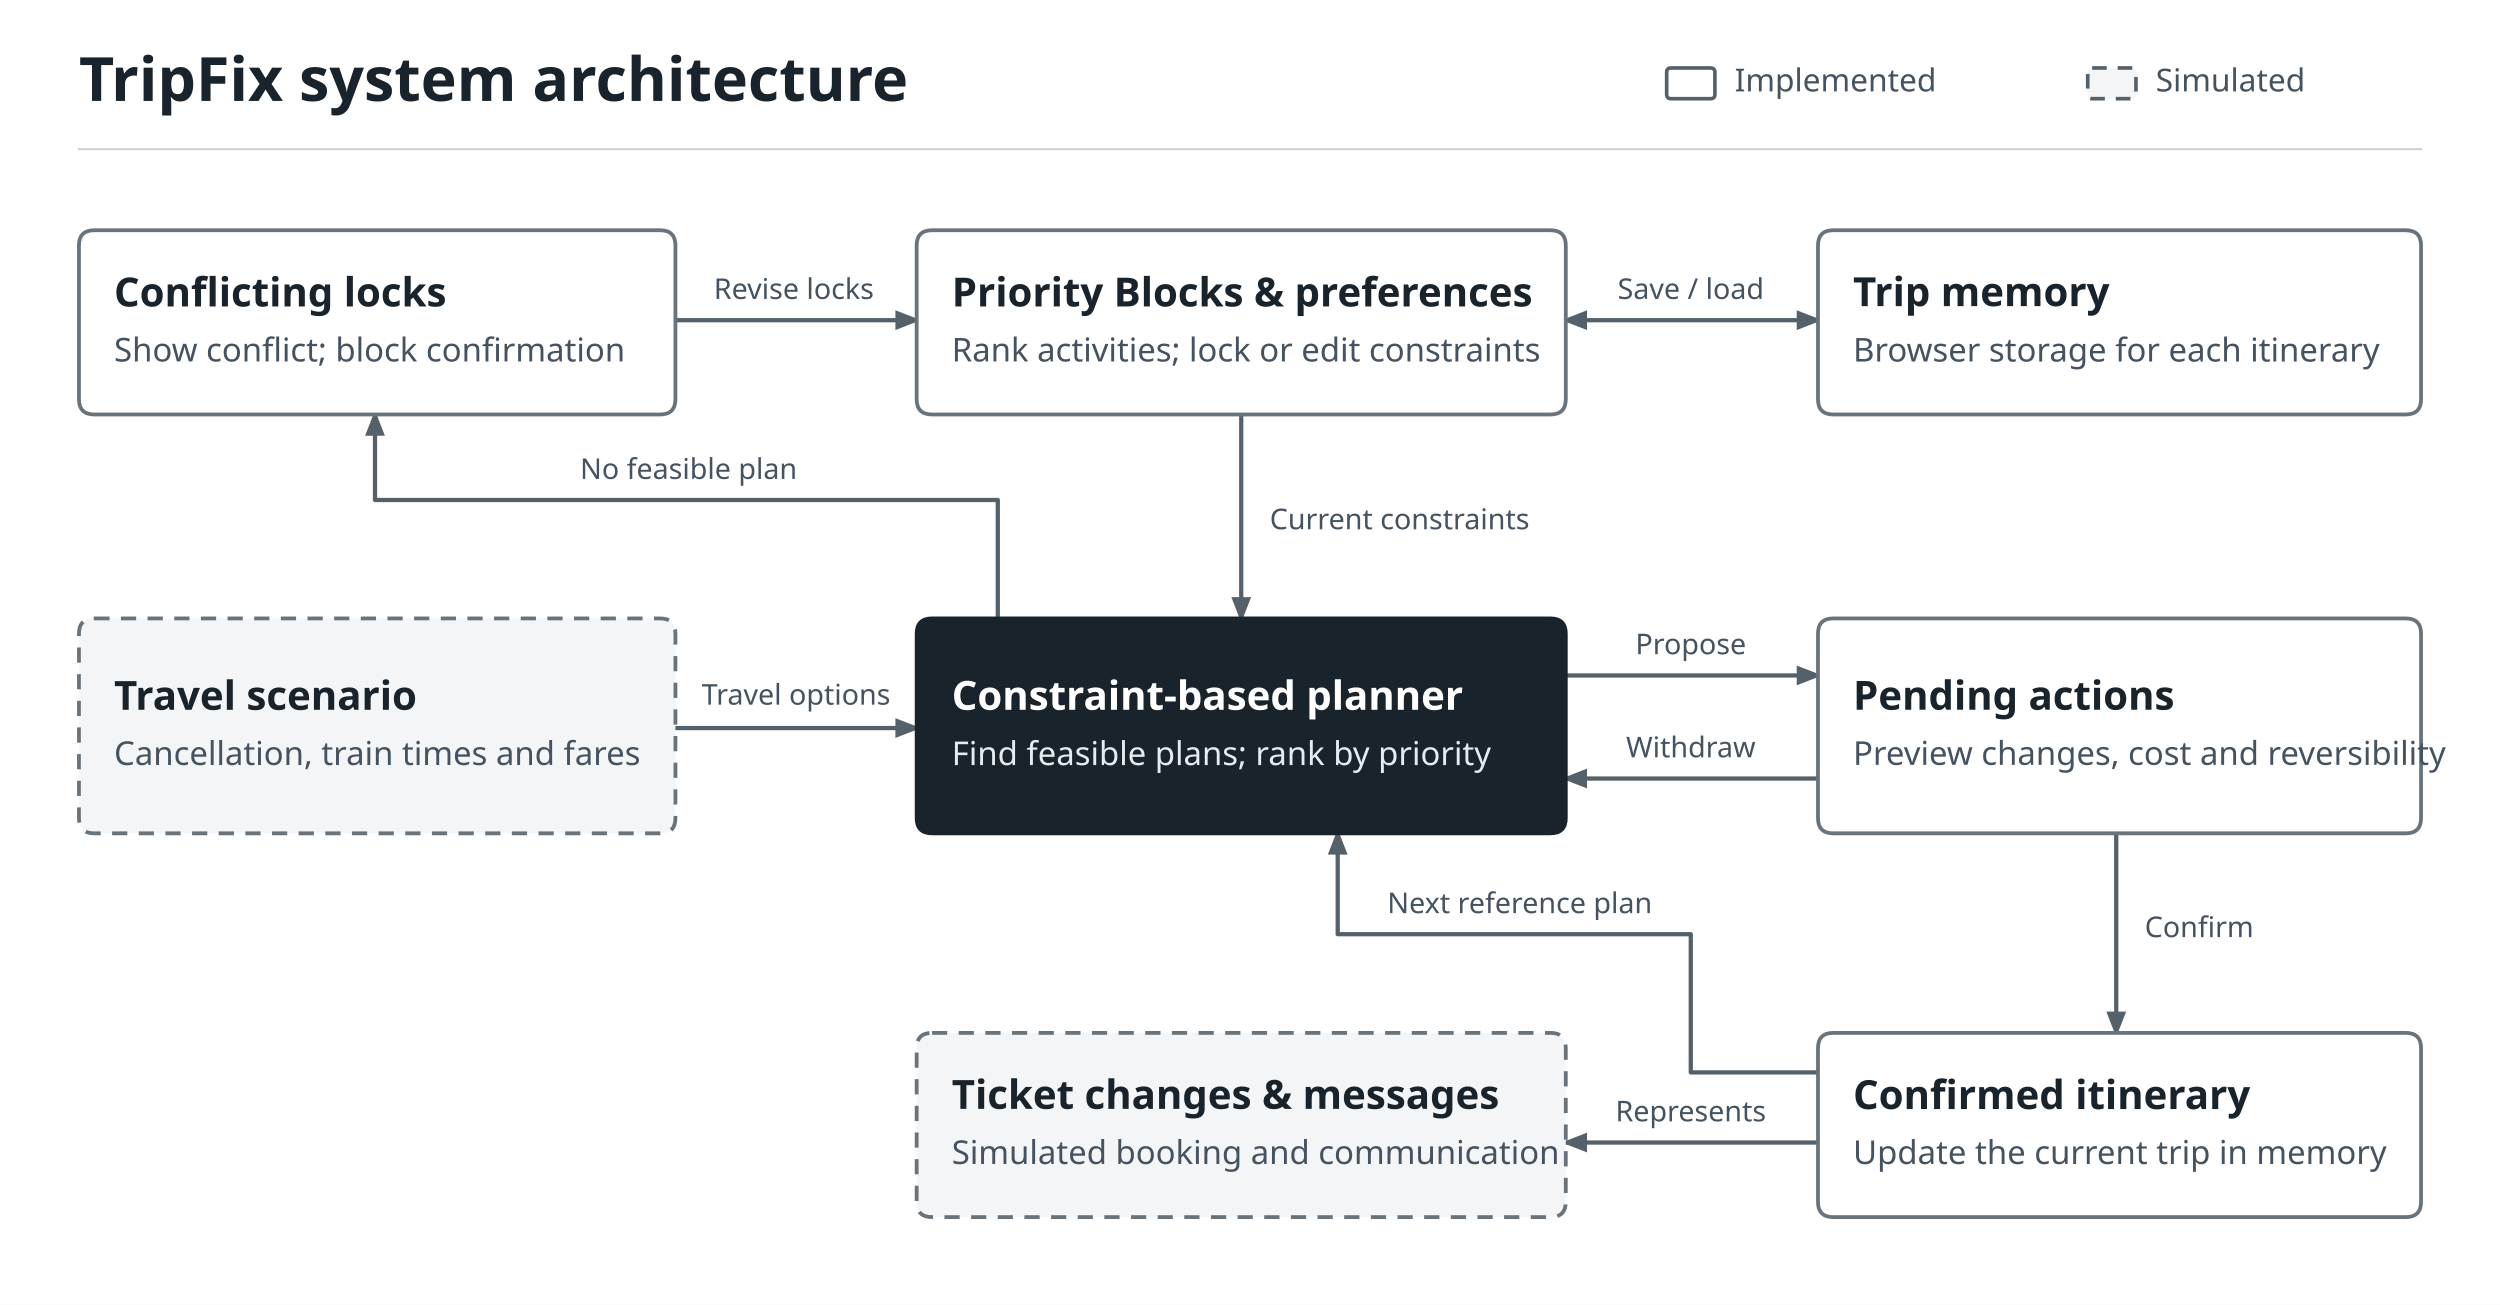
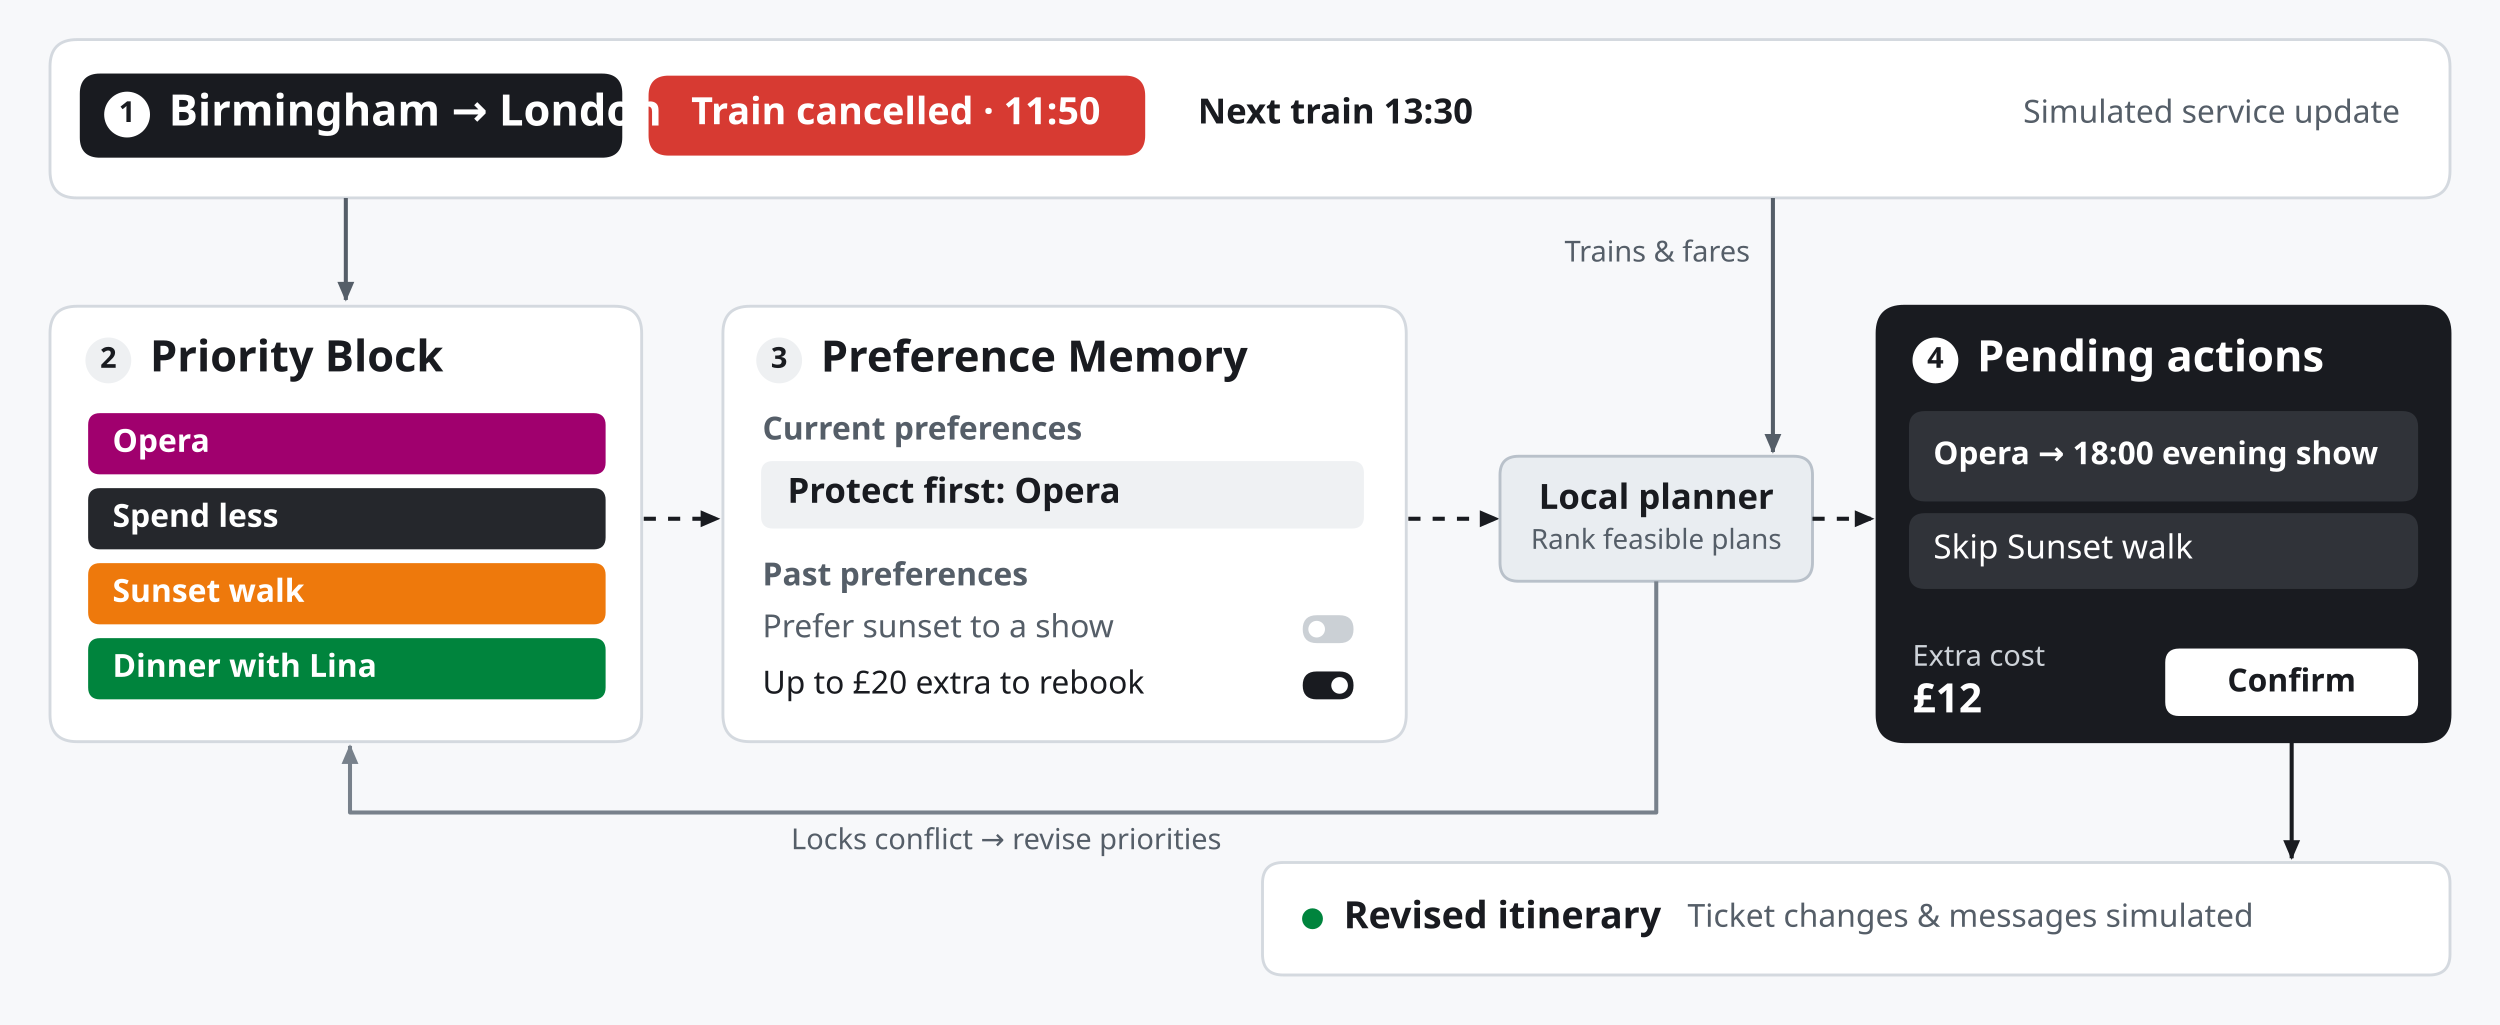
- <svg xmlns="http://www.w3.org/2000/svg" width="820.8pt" height="428.4pt" viewBox="0 0 820.8 428.4" version="1.1">
+ <svg xmlns="http://www.w3.org/2000/svg" width="864pt" height="354.24pt" viewBox="0 0 864 354.24" version="1.1">
  <defs>
    <style type="text/css">*{stroke-linejoin: round; stroke-linecap: butt}</style>
  </defs>
  <g id="figure_1">
    <g id="patch_1">
-       <path d="M 0 428.4  L 820.8 428.4  L 820.8 0  L 0 0  z " style="fill: #ffffff" />
+       <path d="M 0 354.24  L 864 354.24  L 864 0  L 0 0  z " style="fill: #f7f8fa" />
    </g>
    <g id="axes_1">
      <g id="patch_2">
-         <path d="M 548.64 22.32  L 561.6 22.32  Q 563.04 22.32 563.04 23.76  L 563.04 30.96  Q 563.04 32.4 561.6 32.4  L 548.64 32.4  Q 547.2 32.4 547.2 30.96  L 547.2 23.76  Q 547.2 22.32 548.64 22.32  z " clip-path="url(#pedc16f9adc)" style="fill: #ffffff; stroke: #54616b; stroke-width: 1.2; stroke-linejoin: miter" />
+         <path d="M 26.64 13.68  L 837.36 13.68  Q 846.72 13.68 846.72 23.04  L 846.72 59.04  Q 846.72 68.4 837.36 68.4  L 26.64 68.4  Q 17.28 68.4 17.28 59.04  L 17.28 23.04  Q 17.28 13.68 26.64 13.68  z " clip-path="url(#p3000cff80b)" style="fill: #ffffff; stroke: #d4d9df; stroke-linejoin: miter" />
      </g>
      <g id="patch_3">
-         <path d="M 686.88 22.32  L 699.84 22.32  Q 701.28 22.32 701.28 23.76  L 701.28 30.96  Q 701.28 32.4 699.84 32.4  L 686.88 32.4  Q 685.44 32.4 685.44 30.96  L 685.44 23.76  Q 685.44 22.32 686.88 22.32  z " clip-path="url(#pedc16f9adc)" style="fill: #f4f5f6; stroke-dasharray: 4.8,3.6; stroke-dashoffset: 0; stroke: #54616b; stroke-width: 1.2; stroke-linejoin: miter" />
+         <path d="M 34.56 25.92  L 208.08 25.92  Q 214.56 25.92 214.56 32.4  L 214.56 47.52  Q 214.56 54 208.08 54  L 34.56 54  Q 28.08 54 28.08 47.52  L 28.08 32.4  Q 28.08 25.92 34.56 25.92  z " clip-path="url(#p3000cff80b)" style="fill: #191b20; stroke: #191b20; stroke-linejoin: miter" />
+       </g>
+       <g id="patch_4">
+         <path d="M 43.92 31.68  C 46.02 31.68 48.035 32.515 49.52 34  C 51.005 35.485 51.84 37.5 51.84 39.6  C 51.84 41.7 51.005 43.715 49.52 45.2  C 48.035 46.685 46.02 47.52 43.92 47.52  C 41.82 47.52 39.805 46.685 38.32 45.2  C 36.835 43.715 36 41.7 36 39.6  C 36 37.5 36.835 35.485 38.32 34  C 39.805 32.515 41.82 31.68 43.92 31.68  z " clip-path="url(#p3000cff80b)" style="fill: #ffffff" />
+       </g>
+       <g id="patch_5">
+         <path d="M 231.12 26.64  L 388.8 26.64  Q 395.28 26.64 395.28 33.12  L 395.28 46.8  Q 395.28 53.28 388.8 53.28  L 231.12 53.28  Q 224.64 53.28 224.64 46.8  L 224.64 33.12  Q 224.64 26.64 231.12 26.64  z " clip-path="url(#p3000cff80b)" style="fill: #d73a32; stroke: #d73a32; stroke-linejoin: miter" />
      </g>
      <g id="line2d_1">
-         <path d="M 221.76 105.12  L 300.96 105.12  " clip-path="url(#pedc16f9adc)" style="fill: none; stroke: #54616b; stroke-width: 1.4; stroke-linecap: square" />
+         <path d="M 119.52 69.12  L 119.52 102.96  " clip-path="url(#p3000cff80b)" style="fill: none; stroke: #555e68; stroke-width: 1.4; stroke-linecap: square" />
+       </g>
+       <g id="patch_6">
+         <path d="M 119.52 102.96  L 121.68 97.92  L 117.36 97.92  z " clip-path="url(#p3000cff80b)" style="fill: #555e68; stroke: #555e68; stroke-linejoin: miter" />
      </g>
      <g id="line2d_2">
-         <path d="M 514.08 105.12  L 596.88 105.12  " clip-path="url(#pedc16f9adc)" style="fill: none; stroke: #54616b; stroke-width: 1.4; stroke-linecap: square" />
+         <path d="M 612.72 69.12  L 612.72 155.52  " clip-path="url(#p3000cff80b)" style="fill: none; stroke: #555e68; stroke-width: 1.4; stroke-linecap: square" />
+       </g>
+       <g id="patch_7">
+         <path d="M 612.72 155.52  L 614.88 150.48  L 610.56 150.48  z " clip-path="url(#p3000cff80b)" style="fill: #555e68; stroke: #555e68; stroke-linejoin: miter" />
+       </g>
+       <g id="patch_8">
+         <path d="M 26.64 105.84  L 212.4 105.84  Q 221.76 105.84 221.76 115.2  L 221.76 246.96  Q 221.76 256.32 212.4 256.32  L 26.64 256.32  Q 17.28 256.32 17.28 246.96  L 17.28 115.2  Q 17.28 105.84 26.64 105.84  z " clip-path="url(#p3000cff80b)" style="fill: #ffffff; stroke: #d4d9df; stroke-linejoin: miter" />
+       </g>
+       <g id="patch_9">
+         <path d="M 37.44 116.64  C 39.54 116.64 41.555 117.475 43.04 118.96  C 44.525 120.445 45.36 122.46 45.36 124.56  C 45.36 126.66 44.525 128.675 43.04 130.16  C 41.555 131.645 39.54 132.48 37.44 132.48  C 35.34 132.48 33.325 131.645 31.84 130.16  C 30.355 128.675 29.52 126.66 29.52 124.56  C 29.52 122.46 30.355 120.445 31.84 118.96  C 33.325 117.475 35.34 116.64 37.44 116.64  z " clip-path="url(#p3000cff80b)" style="fill: #eef0f2" />
+       </g>
+       <g id="patch_10">
+         <path d="M 34.56 143.28  L 205.2 143.28  Q 208.8 143.28 208.8 146.88  L 208.8 159.84  Q 208.8 163.44 205.2 163.44  L 34.56 163.44  Q 30.96 163.44 30.96 159.84  L 30.96 146.88  Q 30.96 143.28 34.56 143.28  z " clip-path="url(#p3000cff80b)" style="fill: #a0006e; stroke: #a0006e; stroke-linejoin: miter" />
+       </g>
+       <g id="patch_11">
+         <path d="M 34.56 169.2  L 205.2 169.2  Q 208.8 169.2 208.8 172.8  L 208.8 185.76  Q 208.8 189.36 205.2 189.36  L 34.56 189.36  Q 30.96 189.36 30.96 185.76  L 30.96 172.8  Q 30.96 169.2 34.56 169.2  z " clip-path="url(#p3000cff80b)" style="fill: #25272c; stroke: #25272c; stroke-linejoin: miter" />
+       </g>
+       <g id="patch_12">
+         <path d="M 34.56 195.12  L 205.2 195.12  Q 208.8 195.12 208.8 198.72  L 208.8 211.68  Q 208.8 215.28 205.2 215.28  L 34.56 215.28  Q 30.96 215.28 30.96 211.68  L 30.96 198.72  Q 30.96 195.12 34.56 195.12  z " clip-path="url(#p3000cff80b)" style="fill: #ee790c; stroke: #ee790c; stroke-linejoin: miter" />
+       </g>
+       <g id="patch_13">
+         <path d="M 34.56 221.04  L 205.2 221.04  Q 208.8 221.04 208.8 224.64  L 208.8 237.6  Q 208.8 241.2 205.2 241.2  L 34.56 241.2  Q 30.96 241.2 30.96 237.6  L 30.96 224.64  Q 30.96 221.04 34.56 221.04  z " clip-path="url(#p3000cff80b)" style="fill: #00843d; stroke: #00843d; stroke-linejoin: miter" />
      </g>
      <g id="line2d_3">
-         <path d="M 407.52 136.08  L 407.52 203.04  " clip-path="url(#pedc16f9adc)" style="fill: none; stroke: #54616b; stroke-width: 1.4; stroke-linecap: square" />
+         <path d="M 222.48 179.28  L 247.68 179.28  " clip-path="url(#p3000cff80b)" style="fill: none; stroke-dasharray: 4.2,4.2; stroke-dashoffset: 0; stroke: #191b20; stroke-width: 1.4" />
+       </g>
+       <g id="patch_14">
+         <path d="M 247.68 179.28  L 242.64 177.12  L 242.64 181.44  z " clip-path="url(#p3000cff80b)" style="fill: #191b20; stroke: #191b20; stroke-linejoin: miter" />
+       </g>
+       <g id="patch_15">
+         <path d="M 259.2 105.84  L 476.64 105.84  Q 486 105.84 486 115.2  L 486 246.96  Q 486 256.32 476.64 256.32  L 259.2 256.32  Q 249.84 256.32 249.84 246.96  L 249.84 115.2  Q 249.84 105.84 259.2 105.84  z " clip-path="url(#p3000cff80b)" style="fill: #ffffff; stroke: #d4d9df; stroke-linejoin: miter" />
+       </g>
+       <g id="patch_16">
+         <path d="M 269.28 116.64  C 271.38 116.64 273.395 117.475 274.88 118.96  C 276.365 120.445 277.2 122.46 277.2 124.56  C 277.2 126.66 276.365 128.675 274.88 130.16  C 273.395 131.645 271.38 132.48 269.28 132.48  C 267.18 132.48 265.165 131.645 263.68 130.16  C 262.195 128.675 261.36 126.66 261.36 124.56  C 261.36 122.46 262.195 120.445 263.68 118.96  C 265.165 117.475 267.18 116.64 269.28 116.64  z " clip-path="url(#p3000cff80b)" style="fill: #eef0f2" />
+       </g>
+       <g id="patch_17">
+         <path d="M 267.12 159.84  L 467.28 159.84  Q 470.88 159.84 470.88 163.44  L 470.88 178.56  Q 470.88 182.16 467.28 182.16  L 267.12 182.16  Q 263.52 182.16 263.52 178.56  L 263.52 163.44  Q 263.52 159.84 267.12 159.84  z " clip-path="url(#p3000cff80b)" style="fill: #eff1f3; stroke: #eff1f3; stroke-linejoin: miter" />
+       </g>
+       <g id="patch_18">
+         <path d="M 455.04 213.12  L 462.96 213.12  Q 467.28 213.12 467.28 217.44  L 467.28 217.44  Q 467.28 221.76 462.96 221.76  L 455.04 221.76  Q 450.72 221.76 450.72 217.44  L 450.72 217.44  Q 450.72 213.12 455.04 213.12  z " clip-path="url(#p3000cff80b)" style="fill: #cbd0d5; stroke: #cbd0d5; stroke-linejoin: miter" />
+       </g>
+       <g id="patch_19">
+         <path d="M 455.04 214.56  C 455.804 214.56 456.536 214.863 457.076 215.404  C 457.617 215.944 457.92 216.676 457.92 217.44  C 457.92 218.204 457.617 218.936 457.076 219.476  C 456.536 220.017 455.804 220.32 455.04 220.32  C 454.276 220.32 453.544 220.017 453.004 219.476  C 452.463 218.936 452.16 218.204 452.16 217.44  C 452.16 216.676 452.463 215.944 453.004 215.404  C 453.544 214.863 454.276 214.56 455.04 214.56  z " clip-path="url(#p3000cff80b)" style="fill: #ffffff" />
+       </g>
+       <g id="patch_20">
+         <path d="M 455.04 232.56  L 462.96 232.56  Q 467.28 232.56 467.28 236.88  L 467.28 236.88  Q 467.28 241.2 462.96 241.2  L 455.04 241.2  Q 450.72 241.2 450.72 236.88  L 450.72 236.88  Q 450.72 232.56 455.04 232.56  z " clip-path="url(#p3000cff80b)" style="fill: #191b20; stroke: #191b20; stroke-linejoin: miter" />
+       </g>
+       <g id="patch_21">
+         <path d="M 462.96 234  C 463.724 234 464.456 234.303 464.996 234.844  C 465.537 235.384 465.84 236.116 465.84 236.88  C 465.84 237.644 465.537 238.376 464.996 238.916  C 464.456 239.457 463.724 239.76 462.96 239.76  C 462.196 239.76 461.464 239.457 460.924 238.916  C 460.383 238.376 460.08 237.644 460.08 236.88  C 460.08 236.116 460.383 235.384 460.924 234.844  C 461.464 234.303 462.196 234 462.96 234  z " clip-path="url(#p3000cff80b)" style="fill: #ffffff" />
      </g>
      <g id="line2d_4">
-         <path d="M 221.76 239.04  L 300.96 239.04  " clip-path="url(#pedc16f9adc)" style="fill: none; stroke: #54616b; stroke-width: 1.4; stroke-linecap: square" />
+         <path d="M 486.72 179.28  L 516.96 179.28  " clip-path="url(#p3000cff80b)" style="fill: none; stroke-dasharray: 4.2,4.2; stroke-dashoffset: 0; stroke: #191b20; stroke-width: 1.4" />
+       </g>
+       <g id="patch_22">
+         <path d="M 516.96 179.28  L 511.92 177.12  L 511.92 181.44  z " clip-path="url(#p3000cff80b)" style="fill: #191b20; stroke: #191b20; stroke-linejoin: miter" />
+       </g>
+       <g id="patch_23">
+         <path d="M 524.88 157.68  L 619.92 157.68  Q 626.4 157.68 626.4 164.16  L 626.4 194.4  Q 626.4 200.88 619.92 200.88  L 524.88 200.88  Q 518.4 200.88 518.4 194.4  L 518.4 164.16  Q 518.4 157.68 524.88 157.68  z " clip-path="url(#p3000cff80b)" style="fill: #e9edf1; stroke: #b9c1ca; stroke-linejoin: miter" />
      </g>
      <g id="line2d_5">
-         <path d="M 327.6 203.04  L 327.6 164.16  L 123.12 164.16  L 123.12 136.08  " clip-path="url(#pedc16f9adc)" style="fill: none; stroke: #54616b; stroke-width: 1.4; stroke-linecap: square" />
+         <path d="M 626.4 179.28  L 646.56 179.28  " clip-path="url(#p3000cff80b)" style="fill: none; stroke-dasharray: 4.2,4.2; stroke-dashoffset: 0; stroke: #191b20; stroke-width: 1.4" />
+       </g>
+       <g id="patch_24">
+         <path d="M 646.56 179.28  L 641.52 177.12  L 641.52 181.44  z " clip-path="url(#p3000cff80b)" style="fill: #191b20; stroke: #191b20; stroke-linejoin: miter" />
+       </g>
+       <g id="patch_25">
+         <path d="M 658.08 105.84  L 837.36 105.84  Q 846.72 105.84 846.72 115.2  L 846.72 246.96  Q 846.72 256.32 837.36 256.32  L 658.08 256.32  Q 648.72 256.32 648.72 246.96  L 648.72 115.2  Q 648.72 105.84 658.08 105.84  z " clip-path="url(#p3000cff80b)" style="fill: #191b20; stroke: #191b20; stroke-linejoin: miter" />
+       </g>
+       <g id="patch_26">
+         <path d="M 668.88 116.64  C 670.98 116.64 672.995 117.475 674.48 118.96  C 675.965 120.445 676.8 122.46 676.8 124.56  C 676.8 126.66 675.965 128.675 674.48 130.16  C 672.995 131.645 670.98 132.48 668.88 132.48  C 666.78 132.48 664.765 131.645 663.28 130.16  C 661.795 128.675 660.96 126.66 660.96 124.56  C 660.96 122.46 661.795 120.445 663.28 118.96  C 664.765 117.475 666.78 116.64 668.88 116.64  z " clip-path="url(#p3000cff80b)" style="fill: #ffffff" />
+       </g>
+       <g id="patch_27">
+         <path d="M 665.28 142.56  L 830.16 142.56  Q 835.2 142.56 835.2 147.6  L 835.2 167.76  Q 835.2 172.8 830.16 172.8  L 665.28 172.8  Q 660.24 172.8 660.24 167.76  L 660.24 147.6  Q 660.24 142.56 665.28 142.56  z " clip-path="url(#p3000cff80b)" style="fill: #303339; stroke: #303339; stroke-linejoin: miter" />
+       </g>
+       <g id="patch_28">
+         <path d="M 665.28 177.84  L 830.16 177.84  Q 835.2 177.84 835.2 182.88  L 835.2 198  Q 835.2 203.04 830.16 203.04  L 665.28 203.04  Q 660.24 203.04 660.24 198  L 660.24 182.88  Q 660.24 177.84 665.28 177.84  z " clip-path="url(#p3000cff80b)" style="fill: #303339; stroke: #303339; stroke-linejoin: miter" />
+       </g>
+       <g id="patch_29">
+         <path d="M 753.12 224.64  L 830.88 224.64  Q 835.2 224.64 835.2 228.96  L 835.2 242.64  Q 835.2 246.96 830.88 246.96  L 753.12 246.96  Q 748.8 246.96 748.8 242.64  L 748.8 228.96  Q 748.8 224.64 753.12 224.64  z " clip-path="url(#p3000cff80b)" style="fill: #ffffff; stroke: #ffffff; stroke-linejoin: miter" />
      </g>
      <g id="line2d_6">
-         <path d="M 514.08 221.76  L 596.88 221.76  " clip-path="url(#pedc16f9adc)" style="fill: none; stroke: #54616b; stroke-width: 1.4; stroke-linecap: square" />
+         <path d="M 572.4 201.6  L 572.4 280.8  L 120.96 280.8  L 120.96 258.48  " clip-path="url(#p3000cff80b)" style="fill: none; stroke: #78818b; stroke-width: 1.4; stroke-linecap: square" />
+       </g>
+       <g id="patch_30">
+         <path d="M 120.96 258.48  L 118.8 263.52  L 123.12 263.52  z " clip-path="url(#p3000cff80b)" style="fill: #78818b; stroke: #78818b; stroke-linejoin: miter" />
      </g>
      <g id="line2d_7">
-         <path d="M 596.88 255.6  L 514.08 255.6  " clip-path="url(#pedc16f9adc)" style="fill: none; stroke: #54616b; stroke-width: 1.4; stroke-linecap: square" />
-       </g>
-       <g id="line2d_8">
-         <path d="M 694.8 273.6  L 694.8 339.12  " clip-path="url(#pedc16f9adc)" style="fill: none; stroke: #54616b; stroke-width: 1.4; stroke-linecap: square" />
-       </g>
-       <g id="line2d_9">
-         <path d="M 596.88 352.08  L 555.12 352.08  L 555.12 306.72  L 439.2 306.72  L 439.2 273.6  " clip-path="url(#pedc16f9adc)" style="fill: none; stroke: #54616b; stroke-width: 1.4; stroke-linecap: square" />
-       </g>
-       <g id="line2d_10">
-         <path d="M 596.88 375.12  L 514.08 375.12  " clip-path="url(#pedc16f9adc)" style="fill: none; stroke: #54616b; stroke-width: 1.4; stroke-linecap: square" />
-       </g>
-       <g id="line2d_11">
-         <path d="M 25.92 48.96  L 794.88 48.96  " clip-path="url(#pedc16f9adc)" style="fill: none; stroke: #cdd2d5; stroke-width: 0.7; stroke-linecap: square" />
-       </g>
-       <g id="patch_4">
-         <path d="M 300.96 105.12  L 294.48 102.6  L 294.48 107.64  z " clip-path="url(#pedc16f9adc)" style="fill: #54616b; stroke: #54616b; stroke-linejoin: miter" />
-       </g>
-       <g id="patch_5">
-         <path d="M 596.88 105.12  L 590.4 102.6  L 590.4 107.64  z " clip-path="url(#pedc16f9adc)" style="fill: #54616b; stroke: #54616b; stroke-linejoin: miter" />
-       </g>
-       <g id="patch_6">
-         <path d="M 514.08 105.12  L 520.56 107.64  L 520.56 102.6  z " clip-path="url(#pedc16f9adc)" style="fill: #54616b; stroke: #54616b; stroke-linejoin: miter" />
-       </g>
-       <g id="patch_7">
-         <path d="M 407.52 203.04  L 410.04 196.56  L 405 196.56  z " clip-path="url(#pedc16f9adc)" style="fill: #54616b; stroke: #54616b; stroke-linejoin: miter" />
-       </g>
-       <g id="patch_8">
-         <path d="M 300.96 239.04  L 294.48 236.52  L 294.48 241.56  z " clip-path="url(#pedc16f9adc)" style="fill: #54616b; stroke: #54616b; stroke-linejoin: miter" />
-       </g>
-       <g id="patch_9">
-         <path d="M 123.12 136.08  L 120.6 142.56  L 125.64 142.56  z " clip-path="url(#pedc16f9adc)" style="fill: #54616b; stroke: #54616b; stroke-linejoin: miter" />
-       </g>
-       <g id="patch_10">
-         <path d="M 596.88 221.76  L 590.4 219.24  L 590.4 224.28  z " clip-path="url(#pedc16f9adc)" style="fill: #54616b; stroke: #54616b; stroke-linejoin: miter" />
-       </g>
-       <g id="patch_11">
-         <path d="M 514.08 255.6  L 520.56 258.12  L 520.56 253.08  z " clip-path="url(#pedc16f9adc)" style="fill: #54616b; stroke: #54616b; stroke-linejoin: miter" />
-       </g>
-       <g id="patch_12">
-         <path d="M 694.8 339.12  L 697.32 332.64  L 692.28 332.64  z " clip-path="url(#pedc16f9adc)" style="fill: #54616b; stroke: #54616b; stroke-linejoin: miter" />
-       </g>
-       <g id="patch_13">
-         <path d="M 439.2 273.6  L 436.68 280.08  L 441.72 280.08  z " clip-path="url(#pedc16f9adc)" style="fill: #54616b; stroke: #54616b; stroke-linejoin: miter" />
-       </g>
-       <g id="patch_14">
-         <path d="M 514.08 375.12  L 520.56 377.64  L 520.56 372.6  z " clip-path="url(#pedc16f9adc)" style="fill: #54616b; stroke: #54616b; stroke-linejoin: miter" />
-       </g>
-       <g id="patch_15">
-         <path d="M 30.96 75.6  L 216.72 75.6  Q 221.76 75.6 221.76 80.64  L 221.76 131.04  Q 221.76 136.08 216.72 136.08  L 30.96 136.08  Q 25.92 136.08 25.92 131.04  L 25.92 80.64  Q 25.92 75.6 30.96 75.6  z " clip-path="url(#pedc16f9adc)" style="fill: #ffffff; stroke: #68737c; stroke-width: 1.25; stroke-linejoin: miter" />
-       </g>
-       <g id="patch_16">
-         <path d="M 306 75.6  L 509.04 75.6  Q 514.08 75.6 514.08 80.64  L 514.08 131.04  Q 514.08 136.08 509.04 136.08  L 306 136.08  Q 300.96 136.08 300.96 131.04  L 300.96 80.64  Q 300.96 75.6 306 75.6  z " clip-path="url(#pedc16f9adc)" style="fill: #ffffff; stroke: #68737c; stroke-width: 1.25; stroke-linejoin: miter" />
-       </g>
-       <g id="patch_17">
-         <path d="M 601.92 75.6  L 789.84 75.6  Q 794.88 75.6 794.88 80.64  L 794.88 131.04  Q 794.88 136.08 789.84 136.08  L 601.92 136.08  Q 596.88 136.08 596.88 131.04  L 596.88 80.64  Q 596.88 75.6 601.92 75.6  z " clip-path="url(#pedc16f9adc)" style="fill: #ffffff; stroke: #68737c; stroke-width: 1.25; stroke-linejoin: miter" />
-       </g>
-       <g id="patch_18">
-         <path d="M 30.96 203.04  L 216.72 203.04  Q 221.76 203.04 221.76 208.08  L 221.76 268.56  Q 221.76 273.6 216.72 273.6  L 30.96 273.6  Q 25.92 273.6 25.92 268.56  L 25.92 208.08  Q 25.92 203.04 30.96 203.04  z " clip-path="url(#pedc16f9adc)" style="fill: #f4f5f6; stroke-dasharray: 5,3.75; stroke-dashoffset: 0; stroke: #68737c; stroke-width: 1.25; stroke-linejoin: miter" />
-       </g>
-       <g id="patch_19">
-         <path d="M 306 203.04  L 509.04 203.04  Q 514.08 203.04 514.08 208.08  L 514.08 268.56  Q 514.08 273.6 509.04 273.6  L 306 273.6  Q 300.96 273.6 300.96 268.56  L 300.96 208.08  Q 300.96 203.04 306 203.04  z " clip-path="url(#pedc16f9adc)" style="fill: #19232c; stroke: #19232c; stroke-width: 1.25; stroke-linejoin: miter" />
-       </g>
-       <g id="patch_20">
-         <path d="M 601.92 203.04  L 789.84 203.04  Q 794.88 203.04 794.88 208.08  L 794.88 268.56  Q 794.88 273.6 789.84 273.6  L 601.92 273.6  Q 596.88 273.6 596.88 268.56  L 596.88 208.08  Q 596.88 203.04 601.92 203.04  z " clip-path="url(#pedc16f9adc)" style="fill: #ffffff; stroke: #68737c; stroke-width: 1.25; stroke-linejoin: miter" />
-       </g>
-       <g id="patch_21">
-         <path d="M 601.92 339.12  L 789.84 339.12  Q 794.88 339.12 794.88 344.16  L 794.88 394.56  Q 794.88 399.6 789.84 399.6  L 601.92 399.6  Q 596.88 399.6 596.88 394.56  L 596.88 344.16  Q 596.88 339.12 601.92 339.12  z " clip-path="url(#pedc16f9adc)" style="fill: #ffffff; stroke: #68737c; stroke-width: 1.25; stroke-linejoin: miter" />
-       </g>
-       <g id="patch_22">
-         <path d="M 306 339.12  L 509.04 339.12  Q 514.08 339.12 514.08 344.16  L 514.08 394.56  Q 514.08 399.6 509.04 399.6  L 306 399.6  Q 300.96 399.6 300.96 394.56  L 300.96 344.16  Q 300.96 339.12 306 339.12  z " clip-path="url(#pedc16f9adc)" style="fill: #f4f5f6; stroke-dasharray: 5,3.75; stroke-dashoffset: 0; stroke: #68737c; stroke-width: 1.25; stroke-linejoin: miter" />
+         <path d="M 792 257.04  L 792 295.92  " clip-path="url(#p3000cff80b)" style="fill: none; stroke: #191b20; stroke-width: 1.4; stroke-linecap: square" />
+       </g>
+       <g id="patch_31">
+         <path d="M 792 295.92  L 794.16 290.88  L 789.84 290.88  z " clip-path="url(#p3000cff80b)" style="fill: #191b20; stroke: #191b20; stroke-linejoin: miter" />
+       </g>
+       <g id="patch_32">
+         <path d="M 443.52 298.08  L 839.52 298.08  Q 846.72 298.08 846.72 305.28  L 846.72 329.76  Q 846.72 336.96 839.52 336.96  L 443.52 336.96  Q 436.32 336.96 436.32 329.76  L 436.32 305.28  Q 436.32 298.08 443.52 298.08  z " clip-path="url(#p3000cff80b)" style="fill: #ffffff; stroke: #d4d9df; stroke-linejoin: miter" />
+       </g>
+       <g id="patch_33">
+         <path d="M 453.6 313.92  C 454.555 313.92 455.47 314.299 456.146 314.974  C 456.821 315.65 457.2 316.565 457.2 317.52  C 457.2 318.475 456.821 319.39 456.146 320.066  C 455.47 320.741 454.555 321.12 453.6 321.12  C 452.645 321.12 451.73 320.741 451.054 320.066  C 450.379 319.39 450 318.475 450 317.52  C 450 316.565 450.379 315.65 451.054 314.974  C 451.73 314.299 452.645 313.92 453.6 313.92  z " clip-path="url(#p3000cff80b)" style="fill: #00843d" />
      </g>
      <g id="text_1">
-         <text style="fill: #19232c; font: 600 20px 'Segoe UI'; text-anchor: start" x="25.92" y="33.13" transform="rotate(-0 25.92 33.13)">TripFix system architecture</text>
+         <text style="fill: #191b20; font: 600 10px 'Segoe UI'; text-anchor: middle" x="43.92" y="42.152" transform="rotate(-0 43.92 42.15156)">1</text>
      </g>
      <g id="text_2">
-         <text style="fill: #455260; font: 10.4px 'Segoe UI'; text-anchor: start" x="569.52" y="30.014" transform="rotate(-0 569.52 30.01363)">Implemented</text>
+         <text style="fill: #ffffff; font: 600 15px 'Segoe UI'; text-anchor: start" x="58.32" y="43.388" transform="rotate(-0 58.32 43.3875)">Birmingham → London</text>
      </g>
      <g id="text_3">
-         <text style="fill: #455260; font: 10.4px 'Segoe UI'; text-anchor: start" x="707.76" y="30.014" transform="rotate(-0 707.76 30.01363)">Simulated</text>
+         <text style="fill: #ffffff; font: 600 13px 'Segoe UI'; text-anchor: middle" x="309.6" y="42.917" transform="rotate(-0 309.6 42.91703)">Train cancelled · 11:50</text>
      </g>
      <g id="text_4">
-         <text style="fill: #19232c; font: 600 13.2px 'Segoe UI'; text-anchor: start" x="37.44" y="100.606" transform="rotate(-0 37.44 100.6062)">Conflicting locks</text>
+         <text style="fill: #191b20; font: 600 12px 'Segoe UI'; text-anchor: start" x="414" y="42.662" transform="rotate(-0 414 42.66188)">Next train 13:30</text>
      </g>
      <g id="text_5">
-         <text style="fill: #455260; font: 10.8px 'Segoe UI'; text-anchor: start" x="37.44" y="118.676" transform="rotate(-0 37.44 118.6757)">Show conflict; block confirmation</text>
+         <text style="fill: #555e68; font: 11px 'Segoe UI'; text-anchor: end" x="829.44" y="42.407" transform="rotate(-0 829.44 42.40672)">Simulated service update</text>
      </g>
      <g id="text_6">
-         <text style="fill: #19232c; font: 600 13.2px 'Segoe UI'; text-anchor: start" x="312.48" y="100.606" transform="rotate(-0 312.48 100.6062)">Priority Blocks &amp; preferences</text>
+         <text style="fill: #555e68; font: 10px 'Segoe UI'; text-anchor: end" x="604.8" y="90.392" transform="rotate(-0 604.8 90.39156)">Trains &amp; fares</text>
      </g>
      <g id="text_7">
-         <text style="fill: #455260; font: 10.8px 'Segoe UI'; text-anchor: start" x="312.48" y="118.676" transform="rotate(-0 312.48 118.6757)">Rank activities; lock or edit constraints</text>
+         <text style="fill: #191b20; font: 600 10px 'Segoe UI'; text-anchor: middle" x="37.44" y="127.112" transform="rotate(-0 37.44 127.1116)">2</text>
      </g>
      <g id="text_8">
-         <text style="fill: #19232c; font: 600 13.2px 'Segoe UI'; text-anchor: start" x="608.4" y="100.498" transform="rotate(-0 608.4 100.4979)">Trip memory</text>
+         <text style="fill: #191b20; font: 600 15px 'Segoe UI'; text-anchor: start" x="51.84" y="128.347" transform="rotate(-0 51.84 128.3475)">Priority Block</text>
      </g>
      <g id="text_9">
-         <text style="fill: #455260; font: 10.8px 'Segoe UI'; text-anchor: start" x="608.4" y="118.704" transform="rotate(-0 608.4 118.7044)">Browser storage for each itinerary</text>
+         <text style="fill: #ffffff; font: 600 11px 'Segoe UI'; text-anchor: start" x="38.88" y="156.167" transform="rotate(-0 38.88 156.1667)">Opera</text>
      </g>
      <g id="text_10">
-         <text style="fill: #19232c; font: 600 13.2px 'Segoe UI'; text-anchor: start" x="37.44" y="233.048" transform="rotate(-0 37.44 233.0481)">Travel scenario</text>
+         <text style="fill: #ffffff; font: 600 11px 'Segoe UI'; text-anchor: start" x="38.88" y="182.087" transform="rotate(-0 38.88 182.0867)">Spend less</text>
      </g>
      <g id="text_11">
-         <text style="fill: #455260; font: 10.8px 'Segoe UI'; text-anchor: start" x="37.44" y="251.156" transform="rotate(-0 37.44 251.1557)">Cancellation, train times and fares</text>
+         <text style="fill: #ffffff; font: 600 11px 'Segoe UI'; text-anchor: start" x="38.88" y="208.007" transform="rotate(-0 38.88 208.0067)">Sunset walk</text>
      </g>
      <g id="text_12">
-         <text style="fill: #ffffff; font: 600 13.2px 'Segoe UI'; text-anchor: start" x="312.48" y="233.048" transform="rotate(-0 312.48 233.0481)">Constraint-based planner</text>
+         <text style="fill: #ffffff; font: 600 11px 'Segoe UI'; text-anchor: start" x="38.88" y="233.927" transform="rotate(-0 38.88 233.9267)">Dinner with Lina</text>
      </g>
      <g id="text_13">
-         <text style="fill: #e5ebee; font: 10.8px 'Segoe UI'; text-anchor: start" x="312.48" y="251.184" transform="rotate(-0 312.48 251.1844)">Find feasible plans; rank by priority</text>
+         <text style="fill: #191b20; font: 600 10px 'Segoe UI'; text-anchor: middle" x="269.28" y="127.112" transform="rotate(-0 269.28 127.1116)">3</text>
      </g>
      <g id="text_14">
-         <text style="fill: #19232c; font: 600 13.2px 'Segoe UI'; text-anchor: start" x="608.4" y="233.013" transform="rotate(-0 608.4 233.013)">Pending actions</text>
+         <text style="fill: #191b20; font: 600 15px 'Segoe UI'; text-anchor: start" x="283.68" y="128.431" transform="rotate(-0 283.68 128.4307)">Preference Memory</text>
      </g>
      <g id="text_15">
-         <text style="fill: #455260; font: 10.8px 'Segoe UI'; text-anchor: start" x="608.4" y="251.127" transform="rotate(-0 608.4 251.127)">Preview changes, cost and reversibility</text>
+         <text style="fill: #555e68; font: 600 11px 'Segoe UI'; text-anchor: start" x="263.52" y="151.908" transform="rotate(-0 263.52 151.9077)">Current preferences</text>
      </g>
      <g id="text_16">
-         <text style="fill: #19232c; font: 600 13.2px 'Segoe UI'; text-anchor: start" x="608.4" y="364.126" transform="rotate(-0 608.4 364.1262)">Confirmed itinerary</text>
+         <text style="fill: #191b20; font: 600 12px 'Segoe UI'; text-anchor: start" x="272.16" y="173.768" transform="rotate(-0 272.16 173.7684)">Protect first: Opera</text>
      </g>
      <g id="text_17">
-         <text style="fill: #455260; font: 10.8px 'Segoe UI'; text-anchor: start" x="608.4" y="382.167" transform="rotate(-0 608.4 382.167)">Update the current trip in memory</text>
+         <text style="fill: #555e68; font: 600 11px 'Segoe UI'; text-anchor: start" x="263.52" y="202.308" transform="rotate(-0 263.52 202.3077)">Past preferences</text>
      </g>
      <g id="text_18">
-         <text style="fill: #19232c; font: 600 13.2px 'Segoe UI'; text-anchor: start" x="312.48" y="364.053" transform="rotate(-0 312.48 364.053)">Ticket changes &amp; messages</text>
+         <text style="fill: #555e68; font: 11px 'Segoe UI'; text-anchor: start" x="263.52" y="220.247" transform="rotate(-0 263.52 220.2467)">Prefer sunset to a show</text>
      </g>
      <g id="text_19">
-         <text style="fill: #455260; font: 10.8px 'Segoe UI'; text-anchor: start" x="312.48" y="382.167" transform="rotate(-0 312.48 382.167)">Simulated booking and communication</text>
+         <text style="fill: #191b20; font: 11px 'Segoe UI'; text-anchor: start" x="263.52" y="239.687" transform="rotate(-0 263.52 239.6867)">Up to £20 extra to rebook</text>
      </g>
      <g id="text_20">
-         <text style="fill: #455260; font: 9.4px 'Segoe UI'; text-anchor: middle" x="260.64" y="98.158" transform="rotate(-0 260.64 98.15847)">Revise locks</text>
+         <text style="fill: #191b20; font: 600 12px 'Segoe UI'; text-anchor: middle" x="572.4" y="175.862" transform="rotate(-0 572.4 175.8619)">Local planner</text>
      </g>
      <g id="text_21">
-         <text style="fill: #455260; font: 9.4px 'Segoe UI'; text-anchor: middle" x="555.12" y="98.158" transform="rotate(-0 555.12 98.15847)">Save / load</text>
+         <text style="fill: #555e68; font: 9.6px 'Segoe UI'; text-anchor: middle" x="572.4" y="189.701" transform="rotate(-0 572.4 189.7005)">Rank feasible plans</text>
      </g>
      <g id="text_22">
-         <text style="fill: #455260; font: 9.4px 'Segoe UI'; text-anchor: start" x="416.88" y="173.758" transform="rotate(-0 416.88 173.7585)">Current constraints</text>
+         <text style="fill: #191b20; font: 600 10px 'Segoe UI'; text-anchor: middle" x="668.88" y="127.112" transform="rotate(-0 668.88 127.1116)">4</text>
      </g>
      <g id="text_23">
-         <text style="fill: #455260; font: 9.4px 'Segoe UI'; text-anchor: middle" x="261.36" y="231.358" transform="rotate(-0 261.36 231.3585)">Travel options</text>
+         <text style="fill: #ffffff; font: 600 15px 'Segoe UI'; text-anchor: start" x="683.28" y="128.347" transform="rotate(-0 683.28 128.3475)">Pending actions</text>
      </g>
      <g id="text_24">
-         <text style="fill: #455260; font: 9.4px 'Segoe UI'; text-anchor: middle" x="226.08" y="157.248" transform="rotate(-0 226.08 157.2484)">No feasible plan</text>
+         <text style="fill: #ffffff; font: 600 10.9px 'Segoe UI'; text-anchor: start" x="668.16" y="160.432" transform="rotate(-0 668.16 160.4323)">Opera → 18:00 evening show</text>
      </g>
      <g id="text_25">
-         <text style="fill: #455260; font: 9.4px 'Segoe UI'; text-anchor: middle" x="555.12" y="214.798" transform="rotate(-0 555.12 214.7985)">Propose</text>
+         <text style="fill: #ffffff; font: 11.5px 'Segoe UI'; text-anchor: start" x="668.16" y="193.014" transform="rotate(-0 668.16 193.0143)">Skip Sunset walk</text>
      </g>
      <g id="text_26">
-         <text style="fill: #455260; font: 9.4px 'Segoe UI'; text-anchor: middle" x="555.12" y="248.638" transform="rotate(-0 555.12 248.6385)">Withdraw</text>
+         <text style="fill: #ced3d9; font: 10px 'Segoe UI'; text-anchor: start" x="660.96" y="230.072" transform="rotate(-0 660.96 230.0716)">Extra cost</text>
      </g>
      <g id="text_27">
-         <text style="fill: #455260; font: 9.4px 'Segoe UI'; text-anchor: start" x="704.16" y="307.678" transform="rotate(-0 704.16 307.6785)">Confirm</text>
+         <text style="fill: #ffffff; font: 600 14px 'Segoe UI'; text-anchor: start" x="660.96" y="246.212" transform="rotate(-0 660.96 246.2122)">£12</text>
      </g>
      <g id="text_28">
-         <text style="fill: #455260; font: 9.4px 'Segoe UI'; text-anchor: middle" x="498.96" y="299.808" transform="rotate(-0 498.96 299.8084)">Next reference plan</text>
+         <text style="fill: #191b20; font: 600 11px 'Segoe UI'; text-anchor: middle" x="792" y="238.967" transform="rotate(-0 792 238.9667)">Confirm</text>
      </g>
      <g id="text_29">
-         <text style="fill: #455260; font: 9.4px 'Segoe UI'; text-anchor: middle" x="555.12" y="368.158" transform="rotate(-0 555.12 368.1585)">Represents</text>
+         <text style="fill: #555e68; font: 10px 'Segoe UI'; text-anchor: middle" x="347.76" y="293.485" transform="rotate(-0 347.76 293.4847)">Locks conflict → revise priorities</text>
+       </g>
+       <g id="text_30">
+         <text style="fill: #191b20; font: 600 13px 'Segoe UI'; text-anchor: start" x="464.4" y="320.803" transform="rotate(-0 464.4 320.8025)">Revised itinerary</text>
+       </g>
+       <g id="text_31">
+         <text style="fill: #555e68; font: 11px 'Segoe UI'; text-anchor: start" x="583.2" y="320.298" transform="rotate(-0 583.2 320.2975)">Ticket changes &amp; messages simulated</text>
      </g>
    </g>
  </g>
  <defs>
-     <clipPath id="pedc16f9adc">
-       <rect x="0" y="0" width="820.8" height="428.4" />
+     <clipPath id="p3000cff80b">
+       <rect x="0" y="0" width="864" height="354.24" />
    </clipPath>
  </defs>
</svg>
